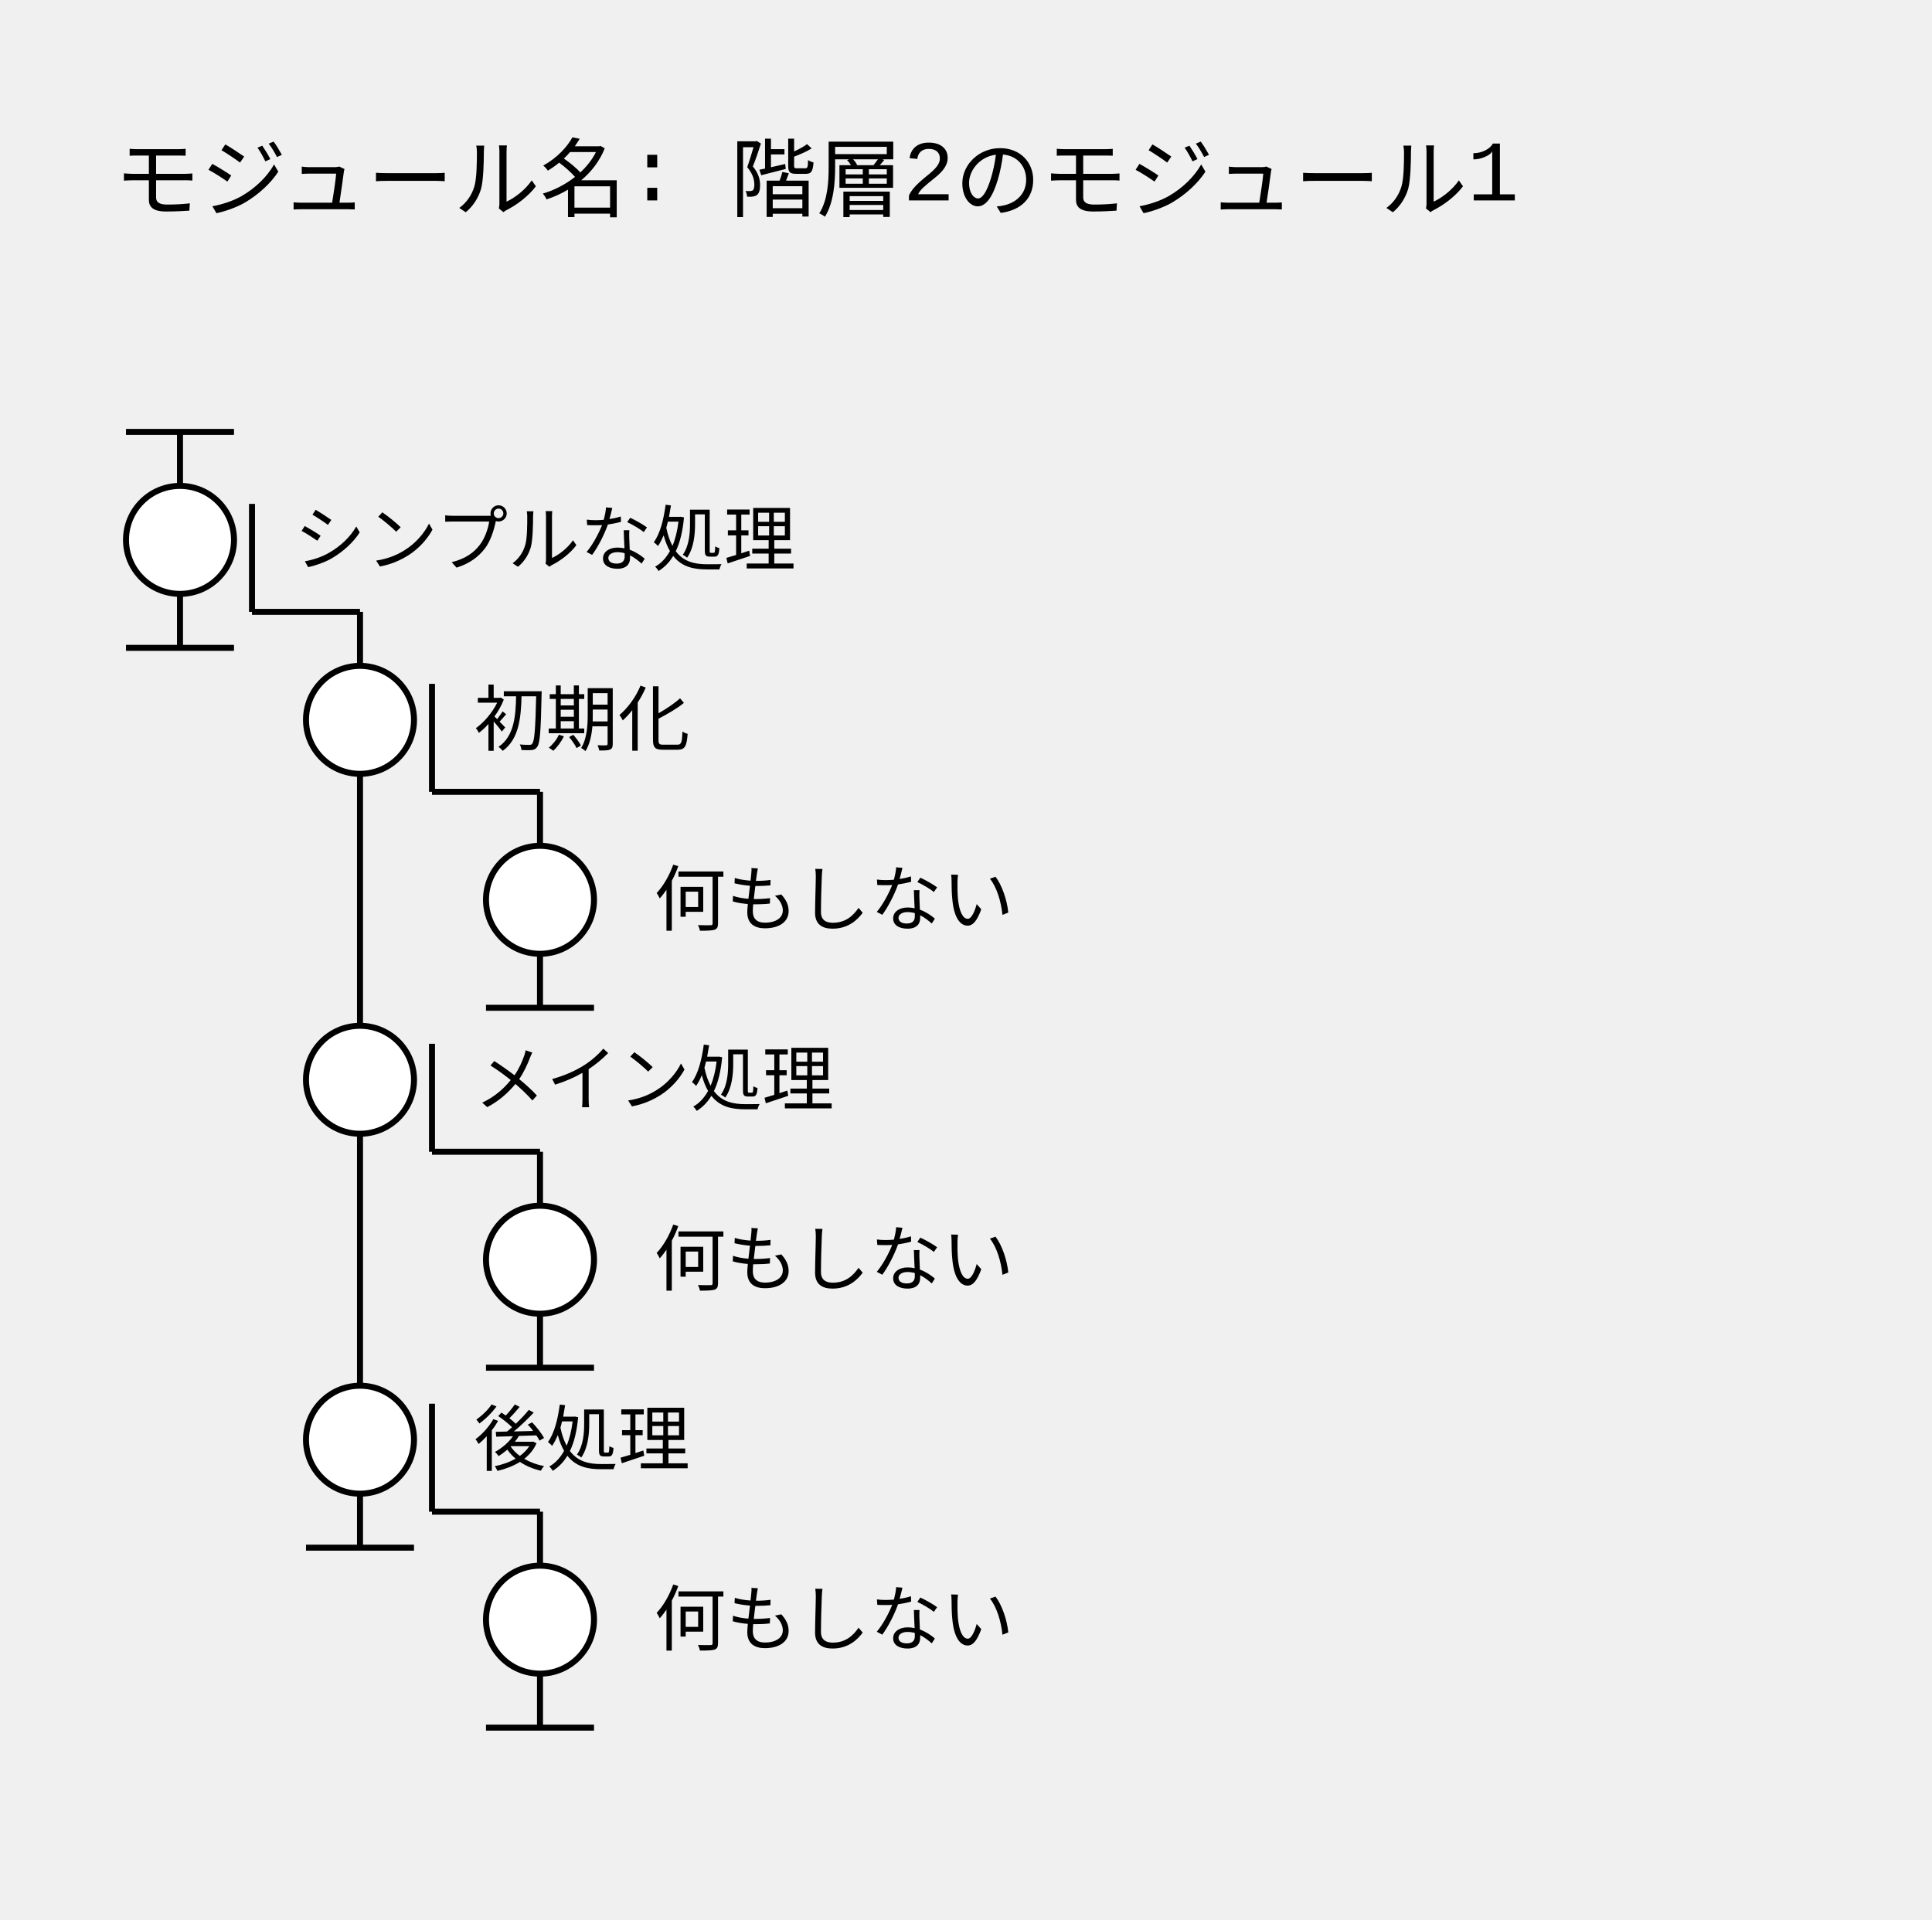
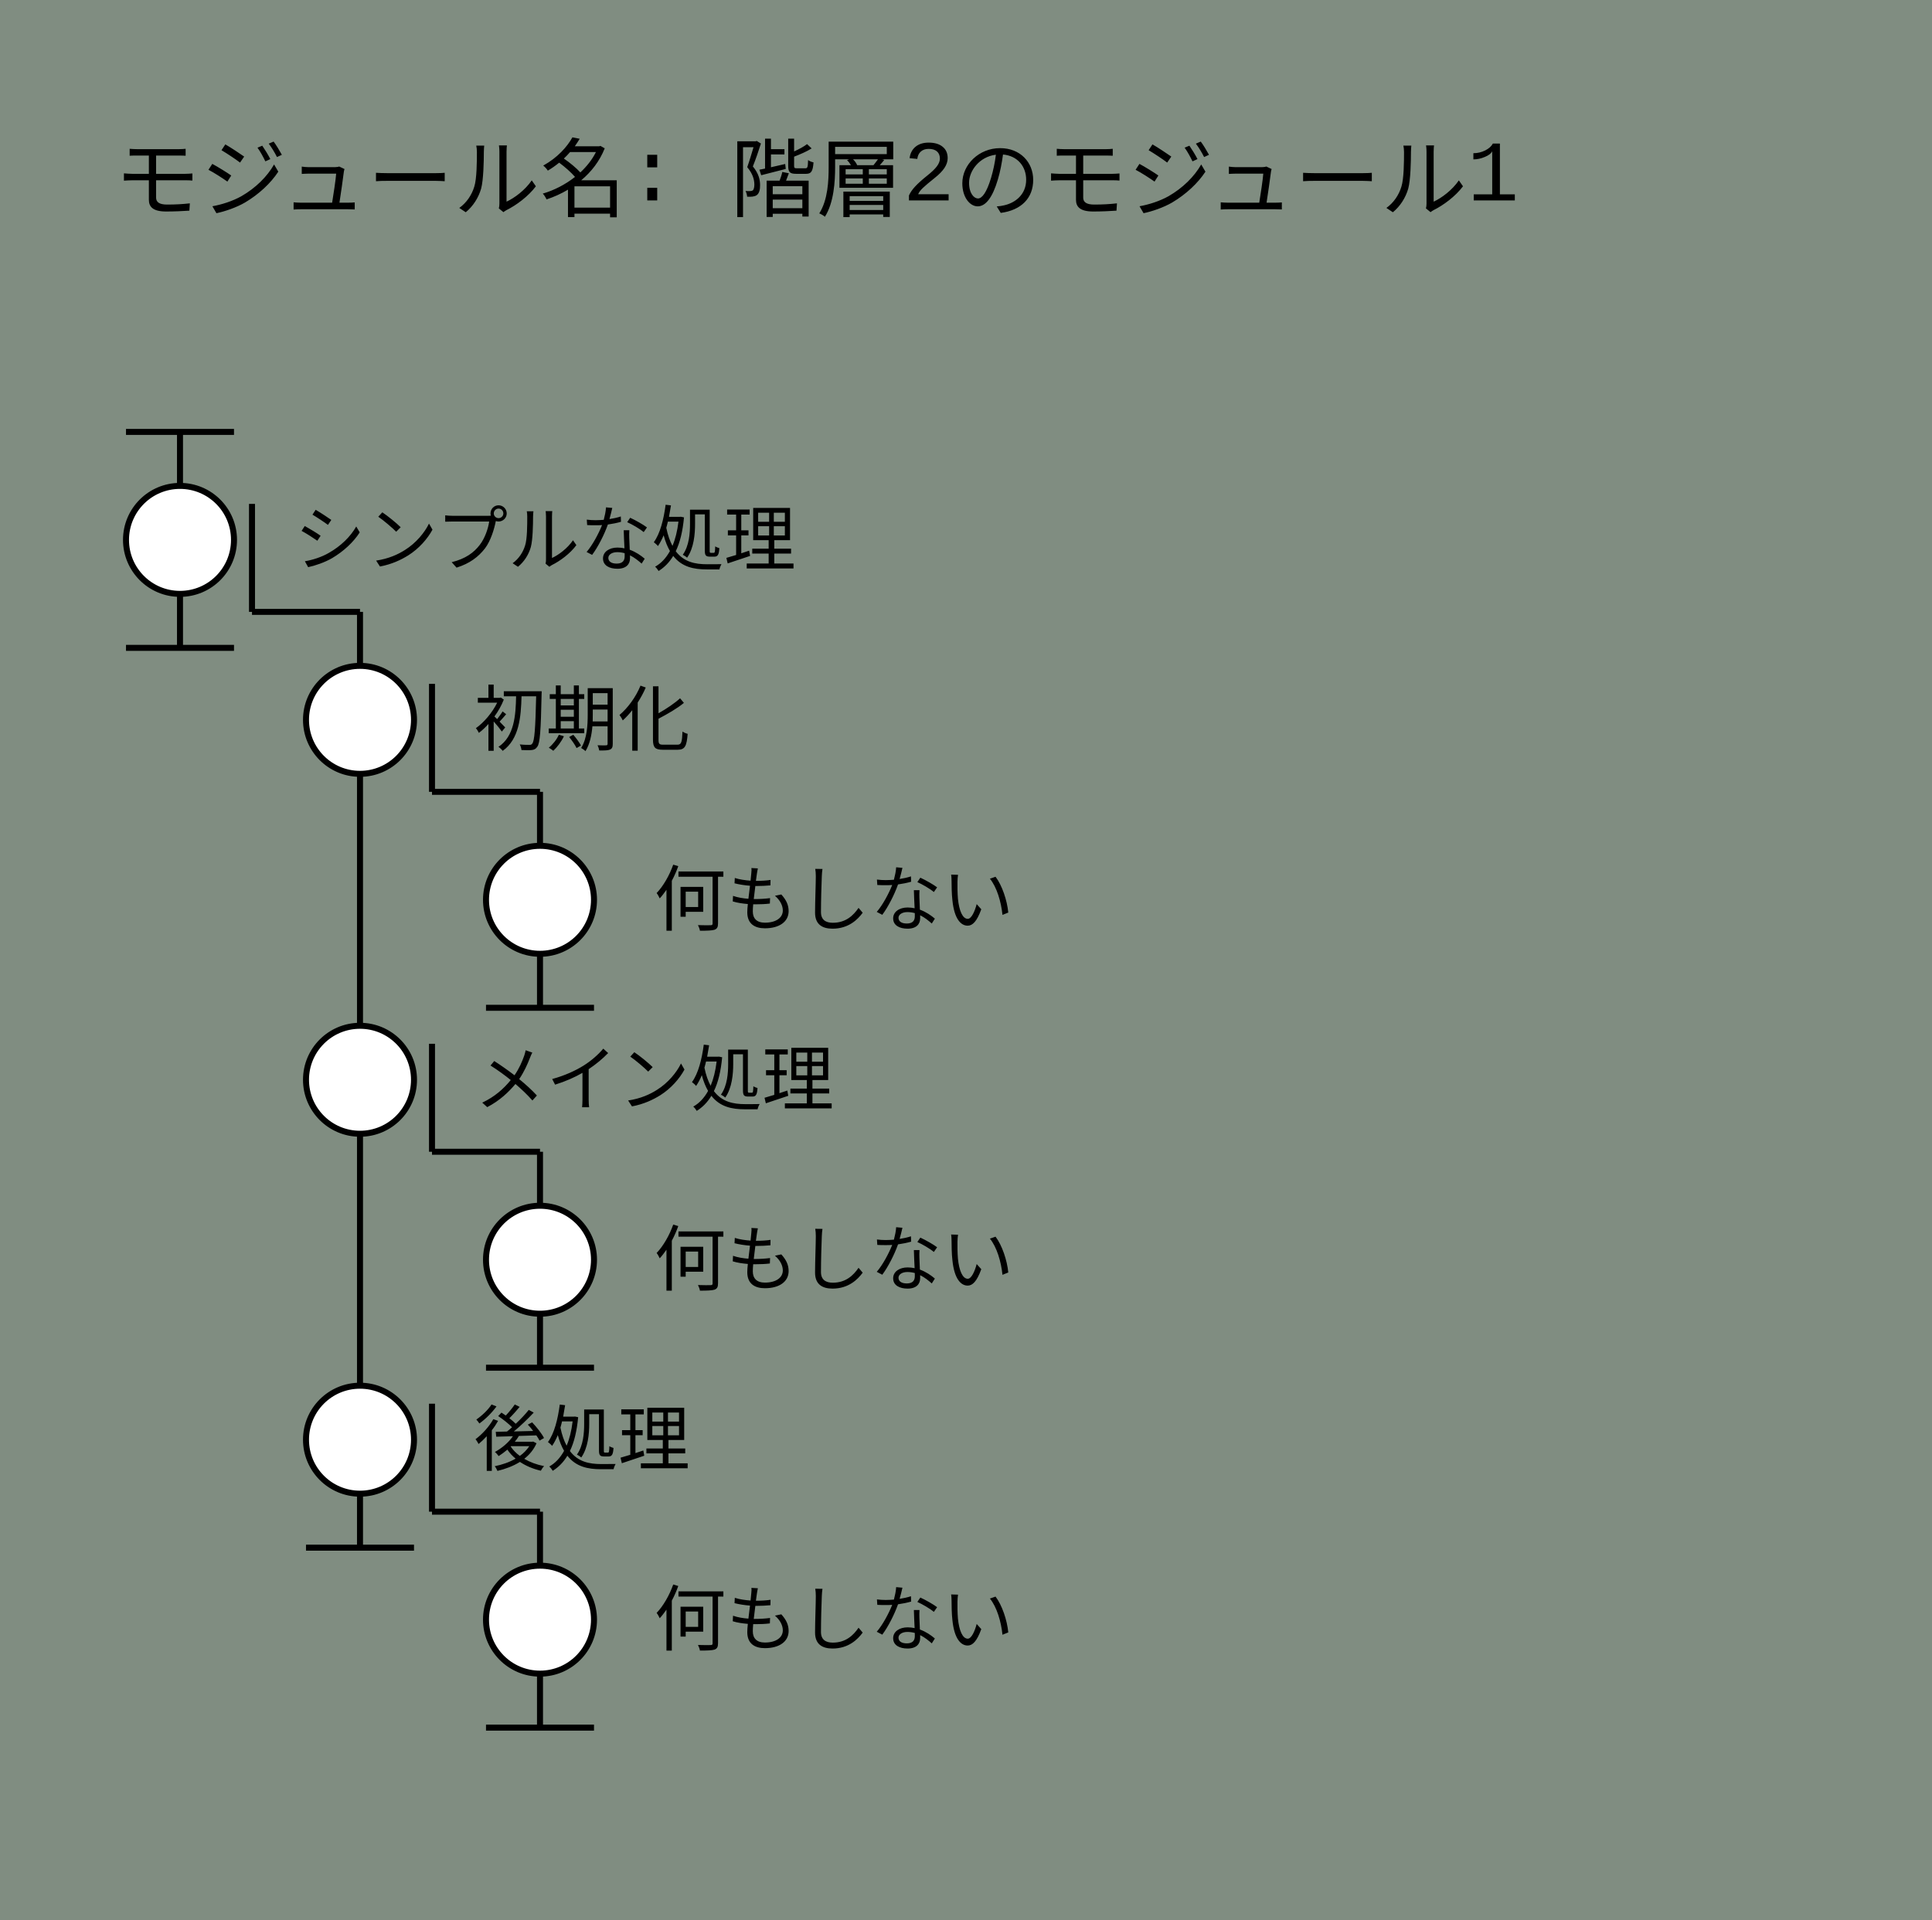
<svg xmlns="http://www.w3.org/2000/svg" width="322" height="320" style="background-color: #808d81">
+   <rect x="0" y="0" width="322" height="320" fill="#808d81" stroke="#808d81" />
  <text x="19" y="30" text-anchor="start" dominant-baseline="middle" font-family="Consolas, Meiryo UI, Courier New, monospace" font-size="120%" rotate="0">モジュール名: 階層2のモジュール1</text>
  <circle cx="30" cy="90" r="9" fill="white" stroke="black" />
  <text x="49" y="90" text-anchor="start" dominant-baseline="middle" font-family="Consolas, Meiryo UI, Courier New, monospace" font-size="100%" rotate="0">シンプルな処理</text>
  <line x1="30" y1="72" x2="30" y2="81" stroke="black" />
  <line x1="21" y1="72" x2="39" y2="72" stroke="black" />
  <line x1="30" y1="99" x2="30" y2="108" stroke="black" />
  <line x1="21" y1="108" x2="39" y2="108" stroke="black" />
  <circle cx="60" cy="120" r="9" fill="white" stroke="black" />
  <text x="79" y="120" text-anchor="start" dominant-baseline="middle" font-family="Consolas, Meiryo UI, Courier New, monospace" font-size="100%" rotate="0">初期化</text>
  <line x1="60" y1="102" x2="60" y2="111" stroke="black" />
  <line x1="42" y1="102" x2="60" y2="102" stroke="black" />
  <line x1="42" y1="84" x2="42" y2="102" stroke="black" />
  <circle cx="90" cy="150" r="9" fill="white" stroke="black" />
  <text x="109" y="150" text-anchor="start" dominant-baseline="middle" font-family="Consolas, Meiryo UI, Courier New, monospace" font-size="100%" rotate="0">何もしない</text>
  <line x1="90" y1="159" x2="90" y2="168" stroke="black" />
  <line x1="81" y1="168" x2="99" y2="168" stroke="black" />
  <line x1="90" y1="132" x2="90" y2="141" stroke="black" />
  <line x1="72" y1="132" x2="90" y2="132" stroke="black" />
  <line x1="72" y1="114" x2="72" y2="132" stroke="black" />
  <circle cx="60" cy="180" r="9" fill="white" stroke="black" />
  <text x="79" y="180" text-anchor="start" dominant-baseline="middle" font-family="Consolas, Meiryo UI, Courier New, monospace" font-size="100%" rotate="0">メイン処理</text>
  <line x1="60" y1="129" x2="60" y2="171" stroke="black" />
  <circle cx="90" cy="210" r="9" fill="white" stroke="black" />
  <text x="109" y="210" text-anchor="start" dominant-baseline="middle" font-family="Consolas, Meiryo UI, Courier New, monospace" font-size="100%" rotate="0">何もしない</text>
  <line x1="90" y1="219" x2="90" y2="228" stroke="black" />
  <line x1="81" y1="228" x2="99" y2="228" stroke="black" />
  <line x1="90" y1="192" x2="90" y2="201" stroke="black" />
  <line x1="72" y1="192" x2="90" y2="192" stroke="black" />
  <line x1="72" y1="174" x2="72" y2="192" stroke="black" />
  <circle cx="60" cy="240" r="9" fill="white" stroke="black" />
  <text x="79" y="240" text-anchor="start" dominant-baseline="middle" font-family="Consolas, Meiryo UI, Courier New, monospace" font-size="100%" rotate="0">後処理</text>
  <line x1="60" y1="189" x2="60" y2="231" stroke="black" />
  <line x1="60" y1="249" x2="60" y2="258" stroke="black" />
  <line x1="51" y1="258" x2="69" y2="258" stroke="black" />
  <circle cx="90" cy="270" r="9" fill="white" stroke="black" />
  <text x="109" y="270" text-anchor="start" dominant-baseline="middle" font-family="Consolas, Meiryo UI, Courier New, monospace" font-size="100%" rotate="0">何もしない</text>
  <line x1="90" y1="279" x2="90" y2="288" stroke="black" />
  <line x1="81" y1="288" x2="99" y2="288" stroke="black" />
  <line x1="90" y1="252" x2="90" y2="261" stroke="black" />
  <line x1="72" y1="252" x2="90" y2="252" stroke="black" />
  <line x1="72" y1="234" x2="72" y2="252" stroke="black" />
</svg>
